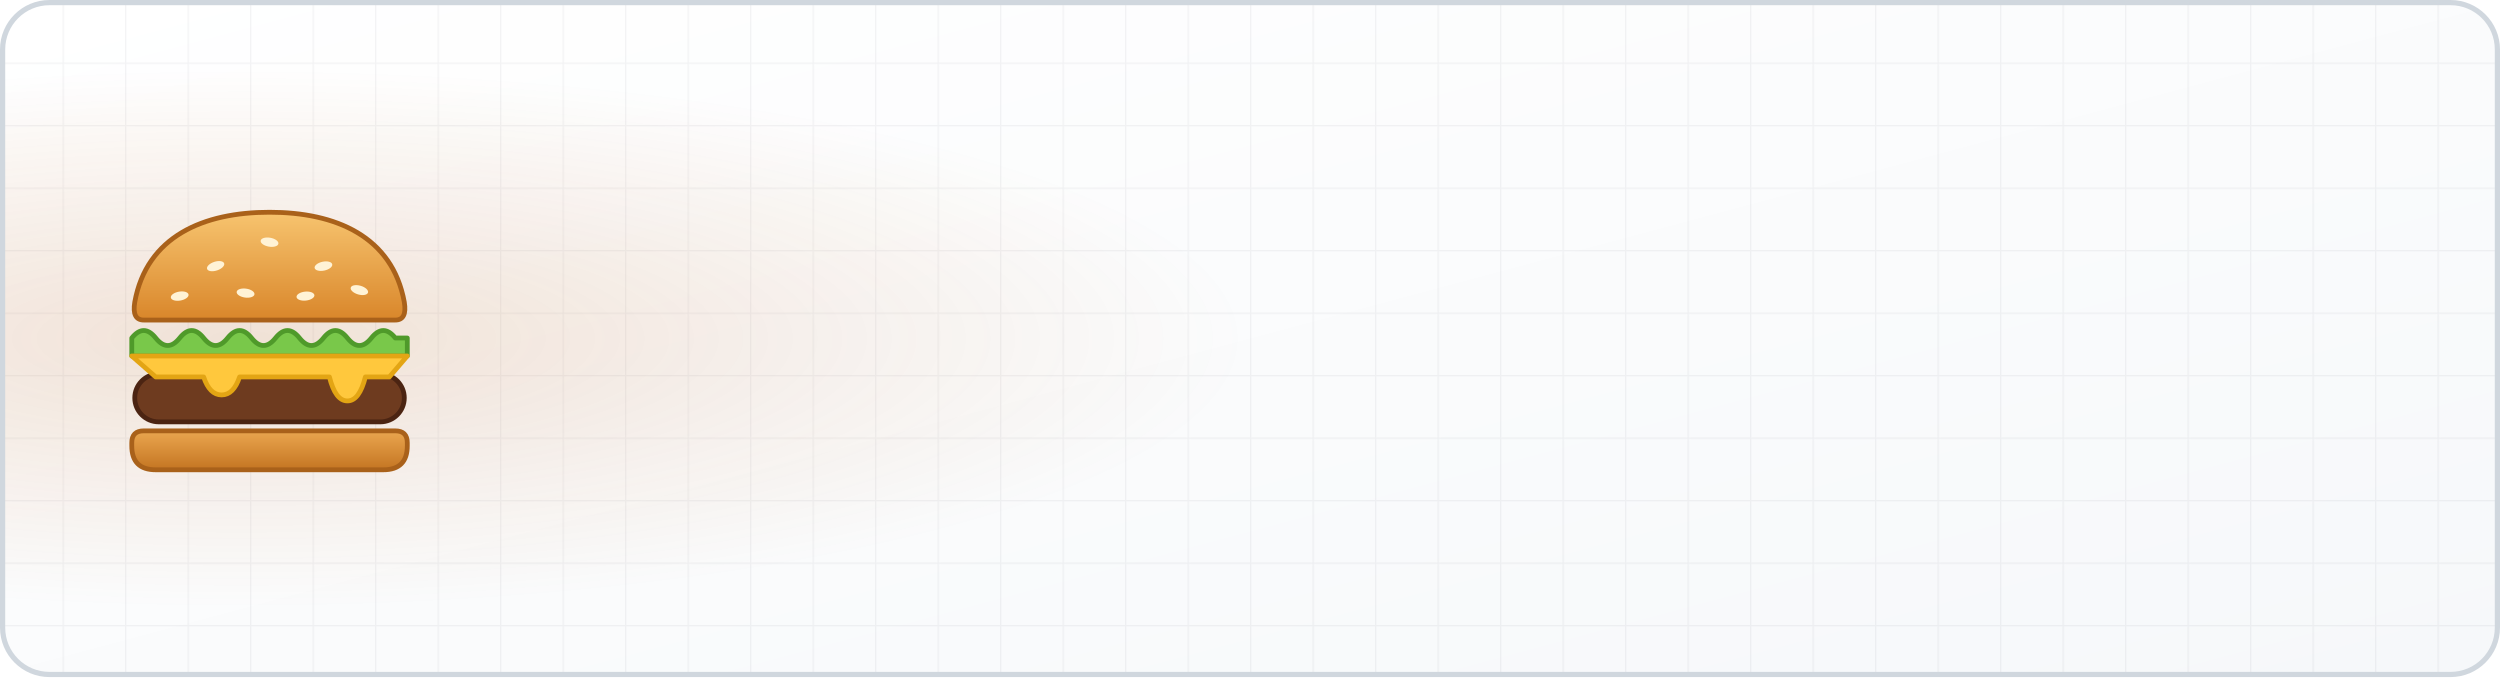
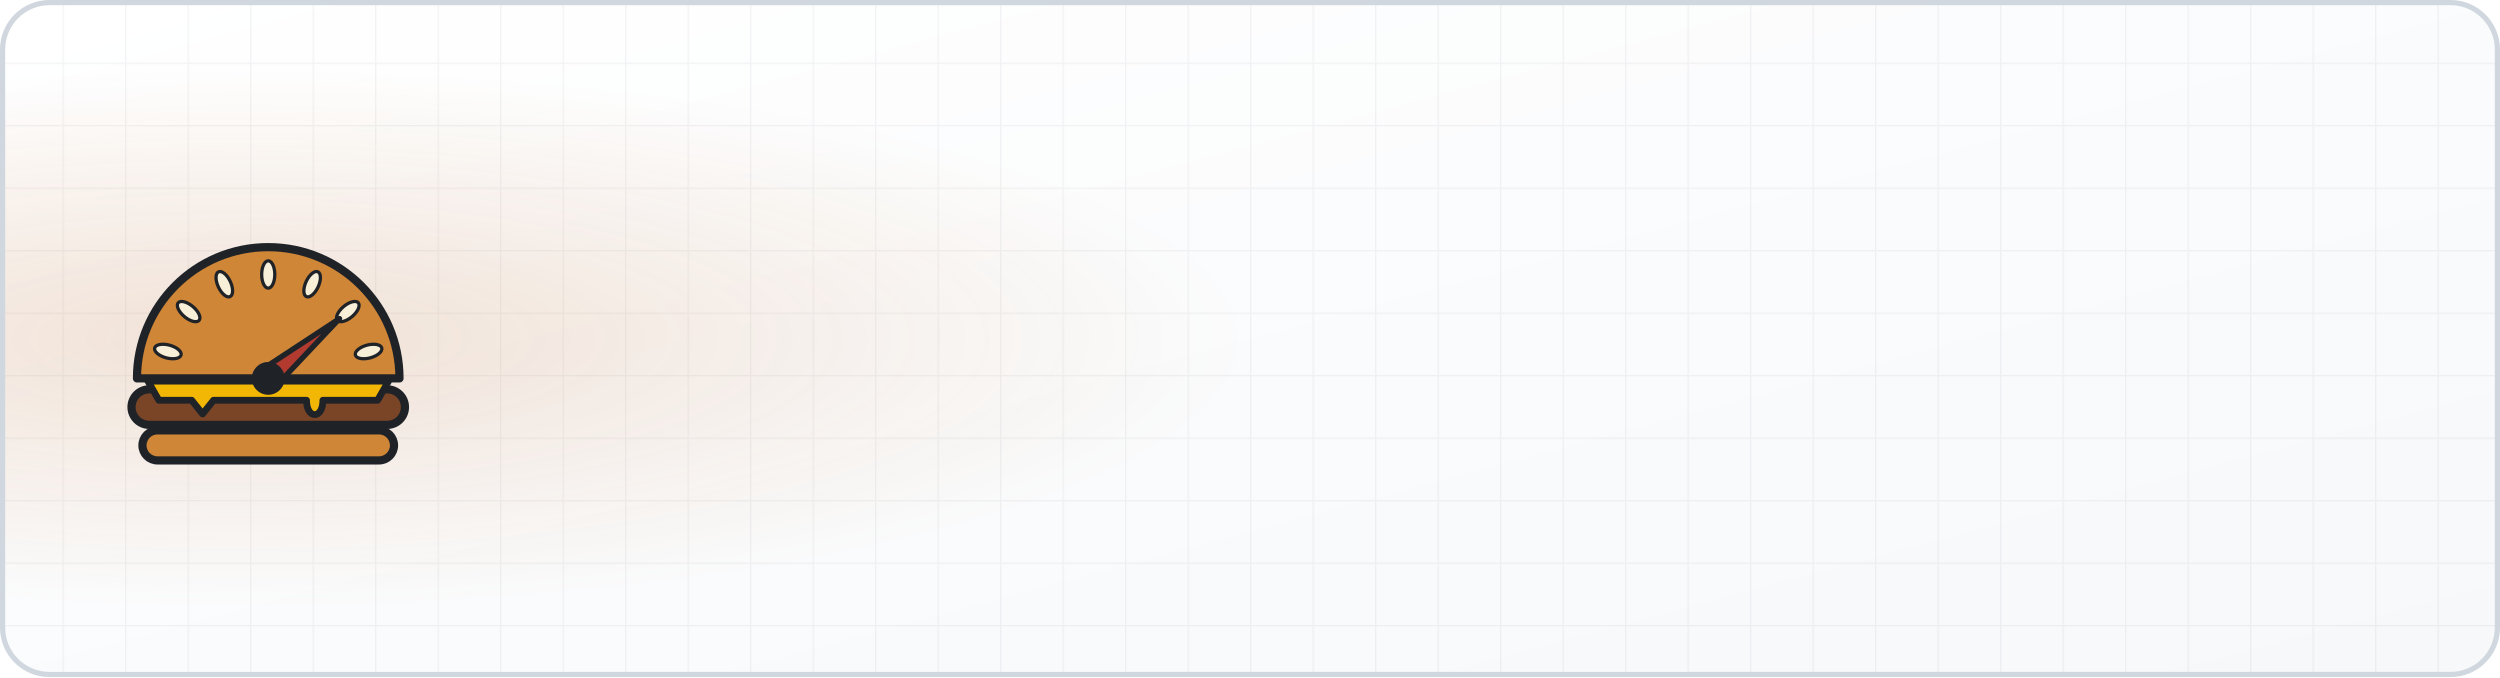
<svg xmlns="http://www.w3.org/2000/svg" width="960" height="260" viewBox="0 0 960 260" role="img" aria-labelledby="title desc">
  <defs>
    <style>
      .sans{font-family:'Segoe UI',-apple-system,BlinkMacSystemFont,'Helvetica Neue',Helvetica,Arial,sans-serif}
      .mono{font-family:'JetBrains Mono','Cascadia Code','SF Mono',SFMono-Regular,Consolas,'Liberation Mono',Menlo,monospace}
      .in{opacity:0;animation:in .6s ease-out forwards}
      @keyframes in{from{opacity:0;transform:translateY(6px)}to{opacity:1;transform:none}}
-       .bob{animation:bob 3.2s ease-in-out infinite}
-       @keyframes bob{0%,100%{transform:translateY(0)}50%{transform:translateY(-4px)}}
+       .aguja{transform-origin:60px 66px;animation:medir 1.1s .3s cubic-bezier(.3,1.4,.5,1) both}
+       @keyframes medir{from{transform:rotate(-120deg)}to{transform:none}}
+       @media (prefers-reduced-motion:reduce){.in{animation:none;opacity:1}.aguja{animation:none}}
    </style>
    <linearGradient id="bg" x1="0" y1="0" x2="1" y2="1">
      <stop offset="0" stop-color="#ffffff" />
      <stop offset="1" stop-color="#f6f8fa" />
    </linearGradient>
    <radialGradient id="glow" cx="10%" cy="50%" r="40%">
      <stop offset="0" stop-color="#b45309" stop-opacity=".16" />
      <stop offset="1" stop-color="#b45309" stop-opacity="0" />
    </radialGradient>
    <pattern id="grid" width="24" height="24" patternUnits="userSpaceOnUse">
      <path d="M24 0H0V24" fill="none" stroke="#1f2328" stroke-opacity=".05" />
    </pattern>
-     <linearGradient id="bunTop" x1="0" y1="0" x2="0" y2="1">
-       <stop offset="0" stop-color="#f7c46f" />
-       <stop offset="1" stop-color="#d9862a" />
-     </linearGradient>
-     <linearGradient id="bunBottom" x1="0" y1="0" x2="0" y2="1">
-       <stop offset="0" stop-color="#eaa64f" />
-       <stop offset="1" stop-color="#c47522" />
-     </linearGradient>
    <clipPath id="frame">
      <rect x="1" y="1" width="958" height="258" rx="18" />
    </clipPath>
  </defs>
  <g clip-path="url(#frame)">
    <rect width="960" height="260" fill="url(#bg)" />
    <rect width="960" height="260" fill="url(#grid)" />
    <rect width="960" height="260" fill="url(#glow)" />
  </g>
  <rect x="1" y="1" width="958" height="258" rx="18" fill="none" stroke="#d0d7de" stroke-width="2" />
-   <g transform="translate(46 70) scale(1.15)">
-     <g class="bob">
-       <path d="M8 46Q4 46 5 40C9 18 28 10 50 10C72 10 91 18 95 40Q96 46 92 46Z" fill="url(#bunTop)" stroke="#a9611a" stroke-width="1.6" />
-       <g fill="#fff3d6">
-         <ellipse cx="32" cy="28" rx="3" ry="1.5" transform="rotate(-18 32 28)" />
-         <ellipse cx="50" cy="20" rx="3" ry="1.5" transform="rotate(10 50 20)" />
-         <ellipse cx="68" cy="28" rx="3" ry="1.5" transform="rotate(-12 68 28)" />
-         <ellipse cx="42" cy="37" rx="3" ry="1.5" transform="rotate(8 42 37)" />
-         <ellipse cx="62" cy="38" rx="3" ry="1.5" transform="rotate(-6 62 38)" />
-         <ellipse cx="80" cy="36" rx="3" ry="1.5" transform="rotate(16 80 36)" />
-         <ellipse cx="20" cy="38" rx="3" ry="1.5" transform="rotate(-10 20 38)" />
-       </g>
+   <g transform="translate(40 76) scale(1.05)">
+     <rect x="10" y="70" width="100" height="13" rx="6.5" fill="#7a4526" stroke="#1f2328" stroke-width="3" />
+     <rect x="14" y="85" width="92" height="11" rx="5.5" fill="#cf8636" stroke="#1f2328" stroke-width="3" />
+     <path d="M16 67 H104 L100 74 H80 C80 81 74 81 74 74 H40 L36 79 L32 74 H20 Z" fill="#f2b705" stroke="#1f2328" stroke-width="2.5" stroke-linejoin="round" />
+     <path d="M12 66 A48 48 0 0 1 108 66 Z" fill="#cf8636" stroke="#1f2328" stroke-width="3" stroke-linejoin="round" />
+     <g fill="#f7efd8" stroke="#1f2328" stroke-width="1.2">
+       <ellipse cx="23.3" cy="56.17" rx="2.4" ry="5" transform="rotate(-75 23.3 56.17)" />
+       <ellipse cx="30.89" cy="41.57" rx="2.4" ry="5" transform="rotate(-50 30.89 41.57)" />
+       <ellipse cx="43.94" cy="31.56" rx="2.4" ry="5" transform="rotate(-25 43.94 31.56)" />
+       <ellipse cx="60" cy="28" rx="2.4" ry="5" />
+       <ellipse cx="76.06" cy="31.56" rx="2.4" ry="5" transform="rotate(25 76.06 31.56)" />
+       <ellipse cx="89.11" cy="41.57" rx="2.4" ry="5" transform="rotate(50 89.11 41.57)" />
+       <ellipse cx="96.7" cy="56.17" rx="2.4" ry="5" transform="rotate(75 96.7 56.17)" />
    </g>
-     <path d="M4 52q4-5 8 0t8 0t8 0t8 0t8 0t8 0t8 0t8 0t8 0t8 0t8 0L96 52V58H4Z" fill="#79c84a" stroke="#4f9a2a" stroke-width="1.6" stroke-linejoin="round" />
-     <rect x="5" y="64" width="90" height="16" rx="8" fill="#6e3b1f" stroke="#4b2412" stroke-width="1.6" />
-     <path d="M4 58H96L90 65H82Q80 73 76 73Q72 73 70 65H40Q38 71 34 71Q30 71 28 65H12Z" fill="#ffc83d" stroke="#e3a514" stroke-width="1.6" stroke-linejoin="round" />
-     <path d="M8 83H92Q96 83 96 87V88Q96 96 88 96H12Q4 96 4 88V87Q4 83 8 83Z" fill="url(#bunBottom)" stroke="#a9611a" stroke-width="1.6" />
+     <polygon class="aguja" points="86.05,44.15 62.57,69.06 57.43,62.94" fill="#b23a2e" stroke="#1f2328" stroke-width="2" stroke-linejoin="round" />
+     <circle cx="60" cy="66" r="6" fill="#1f2328" />
  </g>
-   <text class="sans in" x="186" y="104" font-size="44" font-weight="700" fill="#1f2328">Hamburgueserías BA</text>
+   <text class="sans in" x="186" y="104" font-size="44" font-weight="700" fill="#1f2328">burgómetro</text>
  <text class="sans in" font-size="19" fill="#59636e" style="animation-delay:.2s">
    <tspan x="188" y="140">Descubrí, calificá y reseñá</tspan>
    <tspan x="188" y="166">las hamburgueserías de Buenos Aires.</tspan>
  </text>
  <g class="mono in" font-size="13" style="animation-delay:.4s">
    <rect x="188" y="186" width="118" height="28" rx="14" fill="#eff2f5" stroke="#d0d7de" />
    <text x="247" y="205" fill="#31373d" text-anchor="middle">Spring Boot 4</text>
    <rect x="314" y="186" width="90" height="28" rx="14" fill="#eff2f5" stroke="#d0d7de" />
    <text x="359" y="205" fill="#31373d" text-anchor="middle">React 19</text>
    <rect x="412" y="186" width="122" height="28" rx="14" fill="#eff2f5" stroke="#d0d7de" />
    <text x="473" y="205" fill="#31373d" text-anchor="middle">PostgreSQL 17</text>
    <rect x="542" y="186" width="76" height="28" rx="14" fill="#eff2f5" stroke="#d0d7de" />
    <text x="580" y="205" fill="#31373d" text-anchor="middle">Docker</text>
  </g>
  <g class="in" style="animation-delay:.5s">
    <rect x="712" y="36" width="212" height="196" rx="14" fill="#f6f8fa" stroke="#d0d7de" stroke-width="1.5" />
    <text class="mono" x="732" y="74" font-size="12" fill="#6e7781">ranking · CABA</text>
    <path d="M712 88H924" stroke="#d0d7de" stroke-width="1.5" />
    <g class="mono" font-size="13">
      <text x="732" y="118" fill="#b45309" font-weight="700">#1</text>
      <rect x="762" y="107" width="84" height="8" rx="4" fill="#d0d7de" />
      <text x="762" y="132" font-size="12" fill="#b45309" letter-spacing="1">★★★★★</text>
      <text x="904" y="118" fill="#1f2328" font-weight="700" text-anchor="end">4.8</text>
      <text x="732" y="162" fill="#59636e" font-weight="700">#2</text>
      <rect x="762" y="151" width="66" height="8" rx="4" fill="#d0d7de" />
      <text x="762" y="176" font-size="12" fill="#b45309" letter-spacing="1">★★★★<tspan fill="#d0d7de">★</tspan>
      </text>
      <text x="904" y="162" fill="#1f2328" font-weight="700" text-anchor="end">4.6</text>
      <text x="732" y="204" fill="#59636e" font-weight="700">#3</text>
      <rect x="762" y="195" width="74" height="8" rx="4" fill="#d0d7de" />
      <text x="762" y="220" font-size="12" fill="#b45309" letter-spacing="1">★★★★<tspan fill="#d0d7de">★</tspan>
      </text>
      <text x="904" y="204" fill="#1f2328" font-weight="700" text-anchor="end">4.5</text>
    </g>
  </g>
</svg>
